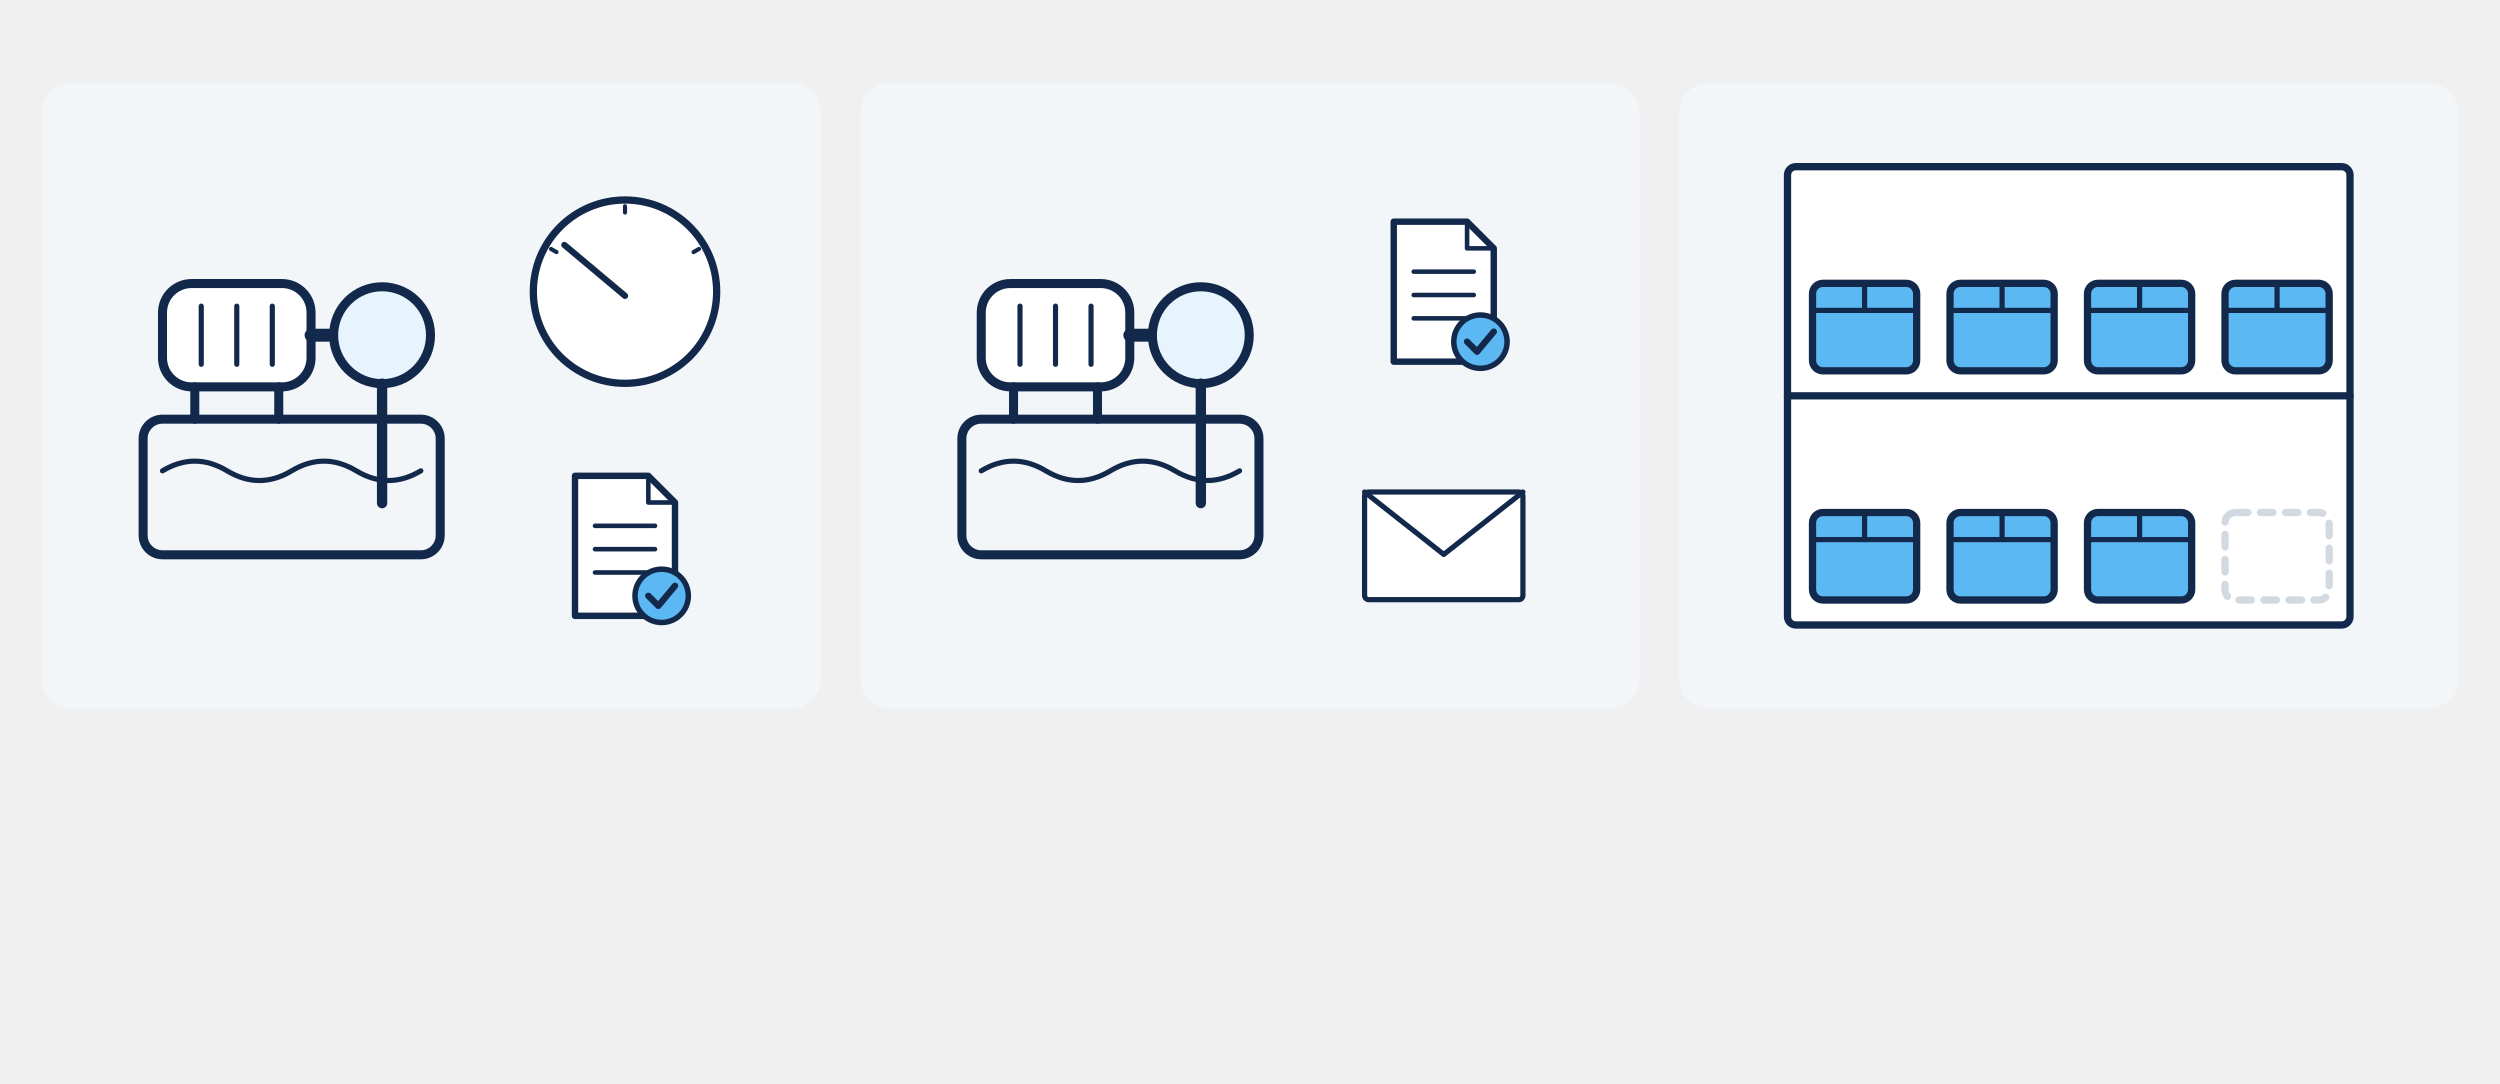
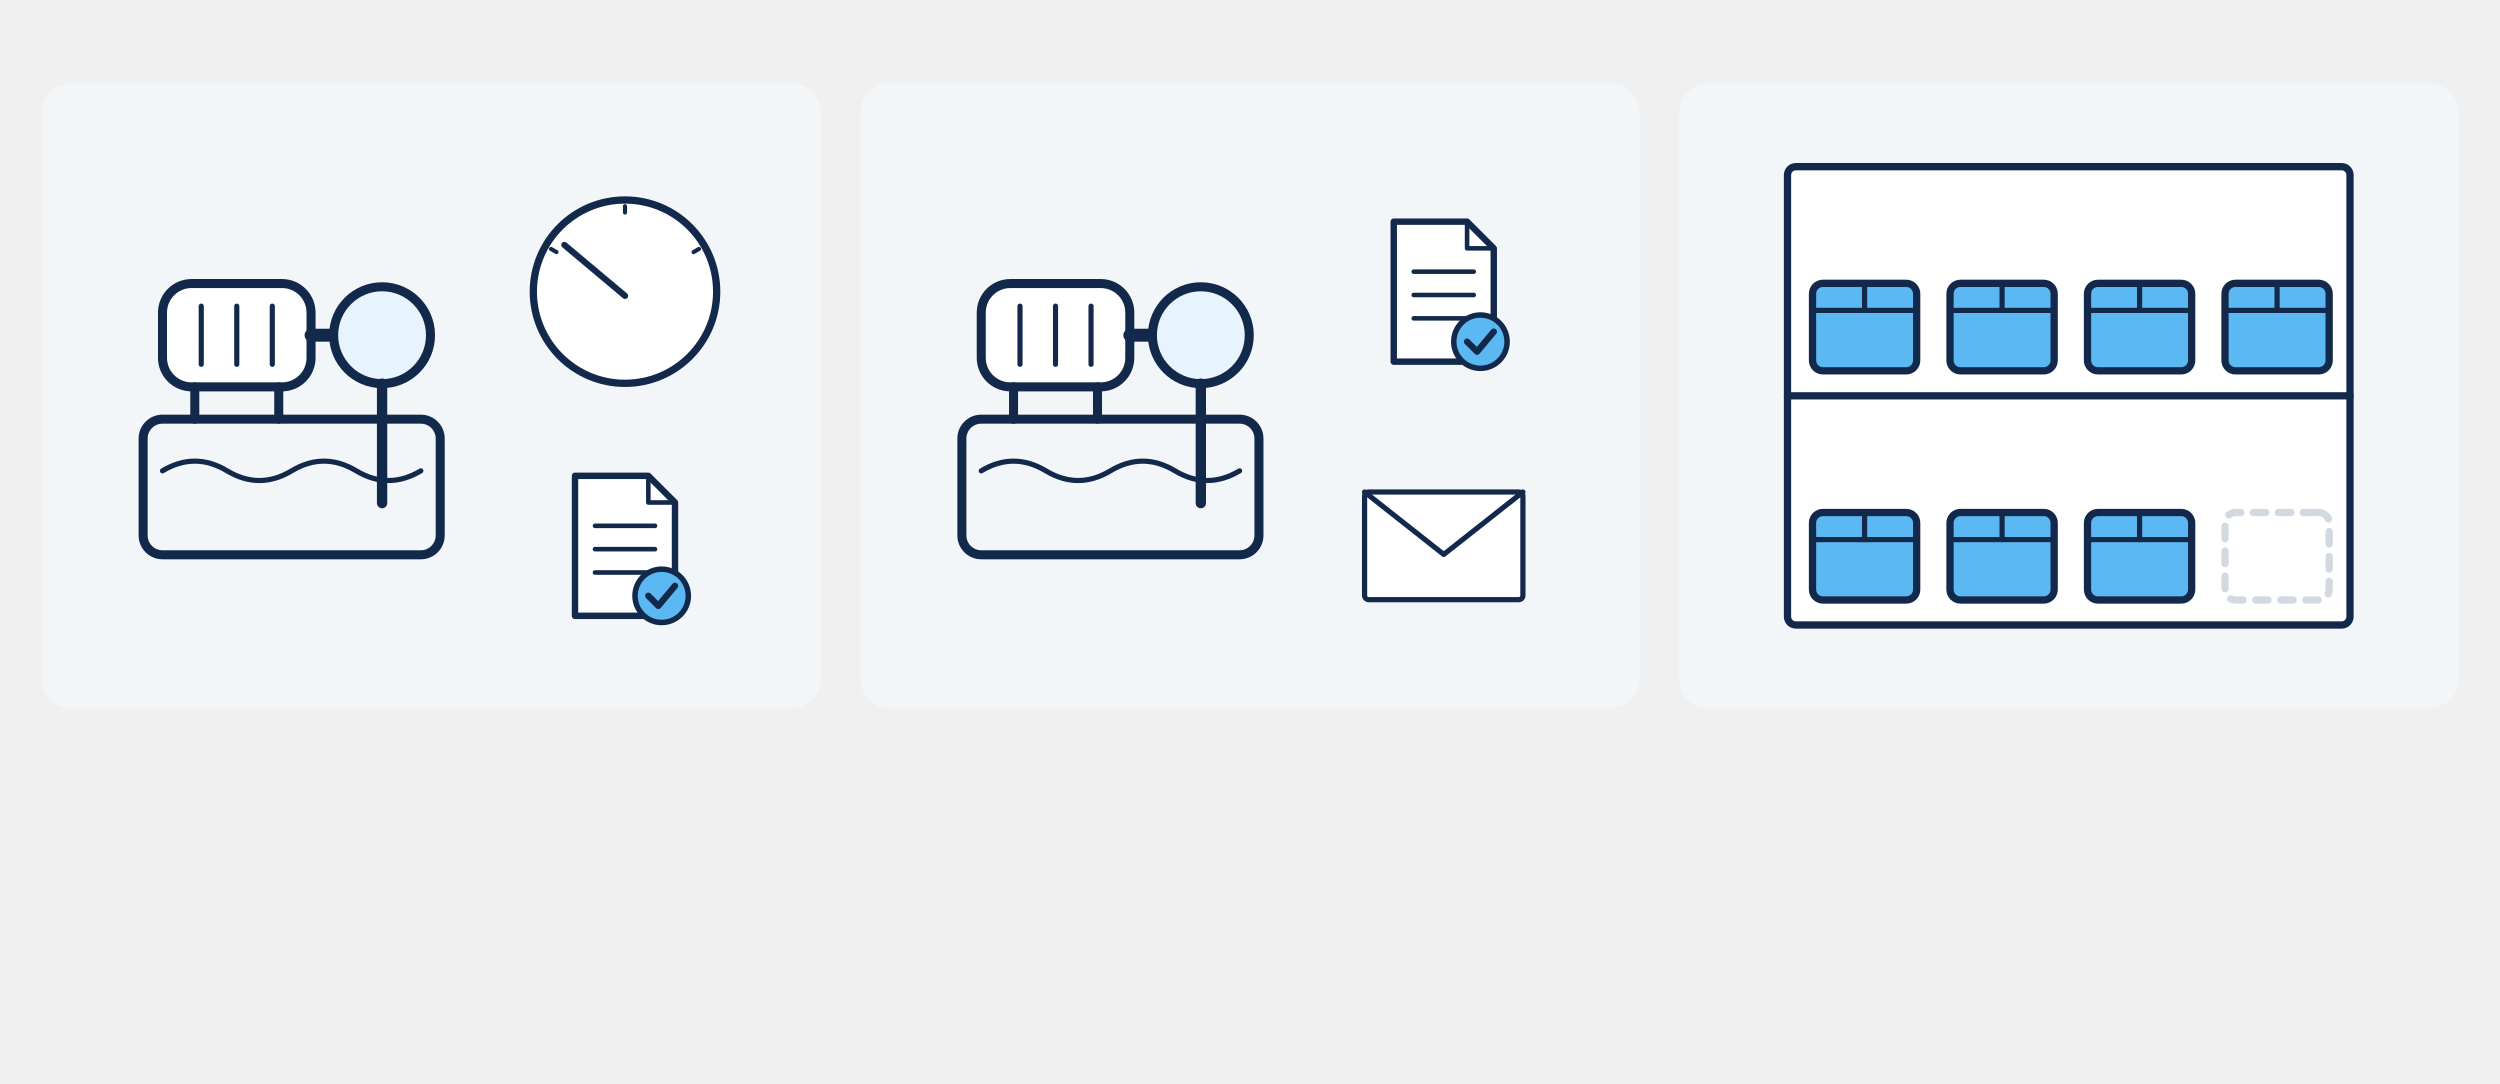
<svg xmlns="http://www.w3.org/2000/svg" viewBox="0 0 1200 520" width="1200" height="520">
  <rect x="20" y="40" width="374" height="300" rx="14" ry="14" fill="#F3F6F9" stroke="none" stroke-width="0" stroke-linecap="round" stroke-linejoin="round" />
  <rect x="413" y="40" width="374" height="300" rx="14" ry="14" fill="#F3F6F9" stroke="none" stroke-width="0" stroke-linecap="round" stroke-linejoin="round" />
  <rect x="806" y="40" width="374" height="300" rx="14" ry="14" fill="#F3F6F9" stroke="none" stroke-width="0" stroke-linecap="round" stroke-linejoin="round" />
  <g transform="translate(140 195) scale(1.55)">
    <rect x="-46" y="4" width="92" height="42" rx="6" ry="6" fill="#F3F6F9" stroke="#13294B" stroke-width="2.80" stroke-linecap="round" stroke-linejoin="round" />
    <path d="M -40,20 q 10,-6 20,0 t 20,0 t 20,0 t 20,0" stroke="#13294B" stroke-width="1.60" fill="none" stroke-linecap="round" stroke-linejoin="round" />
    <rect x="-40" y="-38" width="46" height="32" rx="9" ry="9" fill="#FFFFFF" stroke="#13294B" stroke-width="2.80" stroke-linecap="round" stroke-linejoin="round" />
    <line x1="-28" y1="-31" x2="-28" y2="-13" stroke="#13294B" stroke-width="1.60" fill="none" stroke-linecap="round" stroke-linejoin="round" />
    <line x1="-17" y1="-31" x2="-17" y2="-13" stroke="#13294B" stroke-width="1.60" fill="none" stroke-linecap="round" stroke-linejoin="round" />
    <line x1="-6" y1="-31" x2="-6" y2="-13" stroke="#13294B" stroke-width="1.60" fill="none" stroke-linecap="round" stroke-linejoin="round" />
    <line x1="6" y1="-22" x2="14" y2="-22" stroke="#13294B" stroke-width="4.00" fill="none" stroke-linecap="round" stroke-linejoin="round" />
    <circle cx="28" cy="-22" r="15" fill="#E7F3FD" stroke="#13294B" stroke-width="2.80" stroke-linecap="round" stroke-linejoin="round" />
    <line x1="28" y1="-7" x2="28" y2="30" stroke="#13294B" stroke-width="3.20" fill="none" stroke-linecap="round" stroke-linejoin="round" />
    <line x1="-30" y1="-6" x2="-30" y2="4" stroke="#13294B" stroke-width="2.80" fill="none" stroke-linecap="round" stroke-linejoin="round" />
    <line x1="-4" y1="-6" x2="-4" y2="4" stroke="#13294B" stroke-width="2.80" fill="none" stroke-linecap="round" stroke-linejoin="round" />
  </g>
  <circle cx="300" cy="140" r="44" fill="#FFFFFF" stroke="#13294B" stroke-width="3.5" stroke-linecap="round" stroke-linejoin="round" />
  <line x1="267.091" y1="121.0" x2="264.493" y2="119.5" stroke="#13294B" stroke-width="2" fill="none" stroke-linecap="round" stroke-linejoin="round" />
  <line x1="300.0" y1="102.0" x2="300.0" y2="99.0" stroke="#13294B" stroke-width="2" fill="none" stroke-linecap="round" stroke-linejoin="round" />
  <line x1="332.909" y1="121.0" x2="335.507" y2="119.5" stroke="#13294B" stroke-width="2" fill="none" stroke-linecap="round" stroke-linejoin="round" />
  <line x1="300" y1="142" x2="270.89" y2="117.574" stroke="#13294B" stroke-width="3" fill="none" stroke-linecap="round" stroke-linejoin="round" />
  <g transform="translate(300 262) scale(0.8)">
    <path d="M -30,-42 L 14,-42 L 30,-26 L 30,42 L -30,42 Z" stroke="#13294B" stroke-width="3.85" fill="#FFFFFF" stroke-linecap="round" stroke-linejoin="round" />
    <path d="M 14,-42 L 14,-26 L 30,-26" stroke="#13294B" stroke-width="2.75" fill="none" stroke-linecap="round" stroke-linejoin="round" />
    <line x1="-18" y1="-12" x2="18" y2="-12" stroke="#13294B" stroke-width="2.75" fill="none" stroke-linecap="round" stroke-linejoin="round" />
    <line x1="-18" y1="2" x2="18" y2="2" stroke="#13294B" stroke-width="2.75" fill="none" stroke-linecap="round" stroke-linejoin="round" />
    <line x1="-18" y1="16" x2="18" y2="16" stroke="#13294B" stroke-width="2.75" fill="none" stroke-linecap="round" stroke-linejoin="round" />
    <circle cx="22" cy="30" r="16" fill="#5CB8F2" stroke="#13294B" stroke-width="3.30" stroke-linecap="round" stroke-linejoin="round" />
    <path d="M 14,30 L 20,36 L 30,24" stroke="#13294B" stroke-width="3.85" fill="none" stroke-linecap="round" stroke-linejoin="round" />
  </g>
  <g transform="translate(533 195) scale(1.55)">
    <rect x="-46" y="4" width="92" height="42" rx="6" ry="6" fill="#F3F6F9" stroke="#13294B" stroke-width="2.80" stroke-linecap="round" stroke-linejoin="round" />
    <path d="M -40,20 q 10,-6 20,0 t 20,0 t 20,0 t 20,0" stroke="#13294B" stroke-width="1.60" fill="none" stroke-linecap="round" stroke-linejoin="round" />
    <rect x="-40" y="-38" width="46" height="32" rx="9" ry="9" fill="#FFFFFF" stroke="#13294B" stroke-width="2.80" stroke-linecap="round" stroke-linejoin="round" />
    <line x1="-28" y1="-31" x2="-28" y2="-13" stroke="#13294B" stroke-width="1.60" fill="none" stroke-linecap="round" stroke-linejoin="round" />
    <line x1="-17" y1="-31" x2="-17" y2="-13" stroke="#13294B" stroke-width="1.60" fill="none" stroke-linecap="round" stroke-linejoin="round" />
    <line x1="-6" y1="-31" x2="-6" y2="-13" stroke="#13294B" stroke-width="1.60" fill="none" stroke-linecap="round" stroke-linejoin="round" />
    <line x1="6" y1="-22" x2="14" y2="-22" stroke="#13294B" stroke-width="4.00" fill="none" stroke-linecap="round" stroke-linejoin="round" />
    <circle cx="28" cy="-22" r="15" fill="#E7F3FD" stroke="#13294B" stroke-width="2.80" stroke-linecap="round" stroke-linejoin="round" />
    <line x1="28" y1="-7" x2="28" y2="30" stroke="#13294B" stroke-width="3.20" fill="none" stroke-linecap="round" stroke-linejoin="round" />
    <line x1="-30" y1="-6" x2="-30" y2="4" stroke="#13294B" stroke-width="2.80" fill="none" stroke-linecap="round" stroke-linejoin="round" />
    <line x1="-4" y1="-6" x2="-4" y2="4" stroke="#13294B" stroke-width="2.80" fill="none" stroke-linecap="round" stroke-linejoin="round" />
  </g>
  <g transform="translate(693 140) scale(0.8)">
    <path d="M -30,-42 L 14,-42 L 30,-26 L 30,42 L -30,42 Z" stroke="#13294B" stroke-width="3.85" fill="#FFFFFF" stroke-linecap="round" stroke-linejoin="round" />
    <path d="M 14,-42 L 14,-26 L 30,-26" stroke="#13294B" stroke-width="2.75" fill="none" stroke-linecap="round" stroke-linejoin="round" />
    <line x1="-18" y1="-12" x2="18" y2="-12" stroke="#13294B" stroke-width="2.75" fill="none" stroke-linecap="round" stroke-linejoin="round" />
    <line x1="-18" y1="2" x2="18" y2="2" stroke="#13294B" stroke-width="2.75" fill="none" stroke-linecap="round" stroke-linejoin="round" />
    <line x1="-18" y1="16" x2="18" y2="16" stroke="#13294B" stroke-width="2.75" fill="none" stroke-linecap="round" stroke-linejoin="round" />
    <circle cx="22" cy="30" r="16" fill="#5CB8F2" stroke="#13294B" stroke-width="3.30" stroke-linecap="round" stroke-linejoin="round" />
    <path d="M 14,30 L 20,36 L 30,24" stroke="#13294B" stroke-width="3.85" fill="none" stroke-linecap="round" stroke-linejoin="round" />
  </g>
  <rect x="655.0" y="236.16" width="76" height="51.68" rx="2" ry="2" fill="#FFFFFF" stroke="#13294B" stroke-width="2.5" stroke-linecap="round" stroke-linejoin="round" />
  <path d="M 655.0,236.16 L 693,266.134 L 731.0,236.16" stroke="#13294B" stroke-width="2.5" fill="none" stroke-linecap="round" stroke-linejoin="round" />
  <rect x="858" y="80" width="270" height="220" rx="4" ry="4" fill="#FFFFFF" stroke="#13294B" stroke-width="3.5" stroke-linecap="round" stroke-linejoin="round" />
  <line x1="858" y1="190" x2="1128" y2="190" stroke="#13294B" stroke-width="3.5" fill="none" stroke-linecap="round" stroke-linejoin="round" />
  <rect x="870.0" y="136.0" width="50" height="42.0" rx="5" ry="5" fill="#5CB8F2" stroke="#13294B" stroke-width="3.5" stroke-linecap="round" stroke-linejoin="round" />
  <line x1="870.0" y1="149.0" x2="920.0" y2="149.0" stroke="#13294B" stroke-width="2.5" fill="none" stroke-linecap="round" stroke-linejoin="round" />
  <line x1="895" y1="136.0" x2="895" y2="149.0" stroke="#13294B" stroke-width="2.5" fill="none" stroke-linecap="round" stroke-linejoin="round" />
  <rect x="870.0" y="246.0" width="50" height="42.0" rx="5" ry="5" fill="#5CB8F2" stroke="#13294B" stroke-width="3.5" stroke-linecap="round" stroke-linejoin="round" />
  <line x1="870.0" y1="259.0" x2="920.0" y2="259.0" stroke="#13294B" stroke-width="2.5" fill="none" stroke-linecap="round" stroke-linejoin="round" />
  <line x1="895" y1="246.0" x2="895" y2="259.0" stroke="#13294B" stroke-width="2.5" fill="none" stroke-linecap="round" stroke-linejoin="round" />
  <rect x="936.0" y="136.0" width="50" height="42.0" rx="5" ry="5" fill="#5CB8F2" stroke="#13294B" stroke-width="3.5" stroke-linecap="round" stroke-linejoin="round" />
  <line x1="936.0" y1="149.0" x2="986.0" y2="149.0" stroke="#13294B" stroke-width="2.5" fill="none" stroke-linecap="round" stroke-linejoin="round" />
  <line x1="961" y1="136.0" x2="961" y2="149.0" stroke="#13294B" stroke-width="2.5" fill="none" stroke-linecap="round" stroke-linejoin="round" />
  <rect x="936.0" y="246.0" width="50" height="42.0" rx="5" ry="5" fill="#5CB8F2" stroke="#13294B" stroke-width="3.5" stroke-linecap="round" stroke-linejoin="round" />
  <line x1="936.0" y1="259.0" x2="986.0" y2="259.0" stroke="#13294B" stroke-width="2.5" fill="none" stroke-linecap="round" stroke-linejoin="round" />
  <line x1="961" y1="246.0" x2="961" y2="259.0" stroke="#13294B" stroke-width="2.5" fill="none" stroke-linecap="round" stroke-linejoin="round" />
  <rect x="1002.0" y="136.0" width="50" height="42.0" rx="5" ry="5" fill="#5CB8F2" stroke="#13294B" stroke-width="3.5" stroke-linecap="round" stroke-linejoin="round" />
  <line x1="1002.0" y1="149.0" x2="1052.0" y2="149.0" stroke="#13294B" stroke-width="2.5" fill="none" stroke-linecap="round" stroke-linejoin="round" />
  <line x1="1027" y1="136.0" x2="1027" y2="149.0" stroke="#13294B" stroke-width="2.5" fill="none" stroke-linecap="round" stroke-linejoin="round" />
  <rect x="1002.0" y="246.0" width="50" height="42.0" rx="5" ry="5" fill="#5CB8F2" stroke="#13294B" stroke-width="3.5" stroke-linecap="round" stroke-linejoin="round" />
  <line x1="1002.0" y1="259.0" x2="1052.0" y2="259.0" stroke="#13294B" stroke-width="2.5" fill="none" stroke-linecap="round" stroke-linejoin="round" />
  <line x1="1027" y1="246.0" x2="1027" y2="259.0" stroke="#13294B" stroke-width="2.5" fill="none" stroke-linecap="round" stroke-linejoin="round" />
  <rect x="1068.0" y="136.0" width="50" height="42.0" rx="5" ry="5" fill="#5CB8F2" stroke="#13294B" stroke-width="3.5" stroke-linecap="round" stroke-linejoin="round" />
  <line x1="1068.0" y1="149.0" x2="1118.0" y2="149.0" stroke="#13294B" stroke-width="2.5" fill="none" stroke-linecap="round" stroke-linejoin="round" />
  <line x1="1093" y1="136.0" x2="1093" y2="149.0" stroke="#13294B" stroke-width="2.5" fill="none" stroke-linecap="round" stroke-linejoin="round" />
-   <rect x="1068.0" y="246.0" width="50" height="42.0" rx="5" ry="5" fill="#FFFFFF" stroke="#D3D9E1" stroke-width="3.5" stroke-dasharray="6 6" stroke-linecap="round" stroke-linejoin="round" />
+   <rect x="1068.0" y="246.0" width="50" height="42.0" rx="5" ry="5" fill="#FFFFFF" stroke="none" />
+   <path d="M 1113.000,246.000 L 1113.994,246.101 L 1114.947,246.397 L 1115.823,246.876 L 1116.586,247.520 L 1117.205,248.302 L 1117.657,249.192 M 1118.000,255.149 L 1118.000,256.149 L 1118.000,257.149 L 1118.000,258.149 L 1118.000,259.149 L 1118.000,260.149 L 1118.000,261.149 M 1118.000,267.149 L 1118.000,268.149 L 1118.000,269.149 L 1118.000,270.149 L 1118.000,271.149 L 1118.000,272.149 L 1118.000,273.149 M 1118.000,279.149 L 1118.000,280.149 L 1118.000,281.149 L 1118.000,282.149 L 1117.993,283.149 L 1117.863,284.138 L 1117.540,285.082 M 1112.702,288.000 L 1111.702,288.000 L 1110.702,288.000 L 1109.702,288.000 L 1108.702,288.000 L 1107.702,288.000 L 1106.702,288.000 M 1100.702,288.000 L 1099.702,288.000 L 1098.702,288.000 L 1097.702,288.000 L 1096.702,288.000 L 1095.702,288.000 L 1094.702,288.000 M 1088.702,288.000 L 1087.702,288.000 L 1086.702,288.000 L 1085.702,288.000 L 1084.702,288.000 L 1083.702,288.000 L 1082.702,288.000 M 1076.702,288.000 L 1075.702,288.000 L 1074.702,288.000 L 1073.702,288.000 L 1072.702,287.985 L 1071.717,287.827 L 1070.783,287.476 M 1068.000,282.552 L 1068.000,281.552 L 1068.000,280.552 L 1068.000,279.552 L 1068.000,278.552 L 1068.000,277.552 L 1068.000,276.552 M 1068.000,270.552 L 1068.000,269.552 L 1068.000,268.552 L 1068.000,267.552 L 1068.000,266.552 L 1068.000,265.552 L 1068.000,264.552 M 1068.000,258.552 L 1068.000,257.552 L 1068.000,256.552 L 1068.000,255.552 L 1068.000,254.552 L 1068.000,253.552 L 1068.000,252.552 M 1069.853,247.116 L 1070.688,246.569 L 1071.615,246.199 L 1072.597,246.020 L 1073.597,246.000 L 1074.597,246.000 L 1075.597,246.000 M 1081.597,246.000 L 1082.597,246.000 L 1083.597,246.000 L 1084.597,246.000 L 1085.597,246.000 L 1086.597,246.000 L 1087.597,246.000 M 1093.597,246.000 L 1094.597,246.000 L 1095.597,246.000 L 1096.597,246.000 L 1097.597,246.000 L 1098.597,246.000 L 1099.597,246.000 M 1105.597,246.000 L 1106.597,246.000 L 1107.597,246.000 L 1108.597,246.000 L 1109.597,246.000 L 1110.597,246.000 L 1111.597,246.000" fill="none" stroke="#D3D9E1" stroke-width="3.5" stroke-linecap="round" stroke-linejoin="round" />
</svg>
